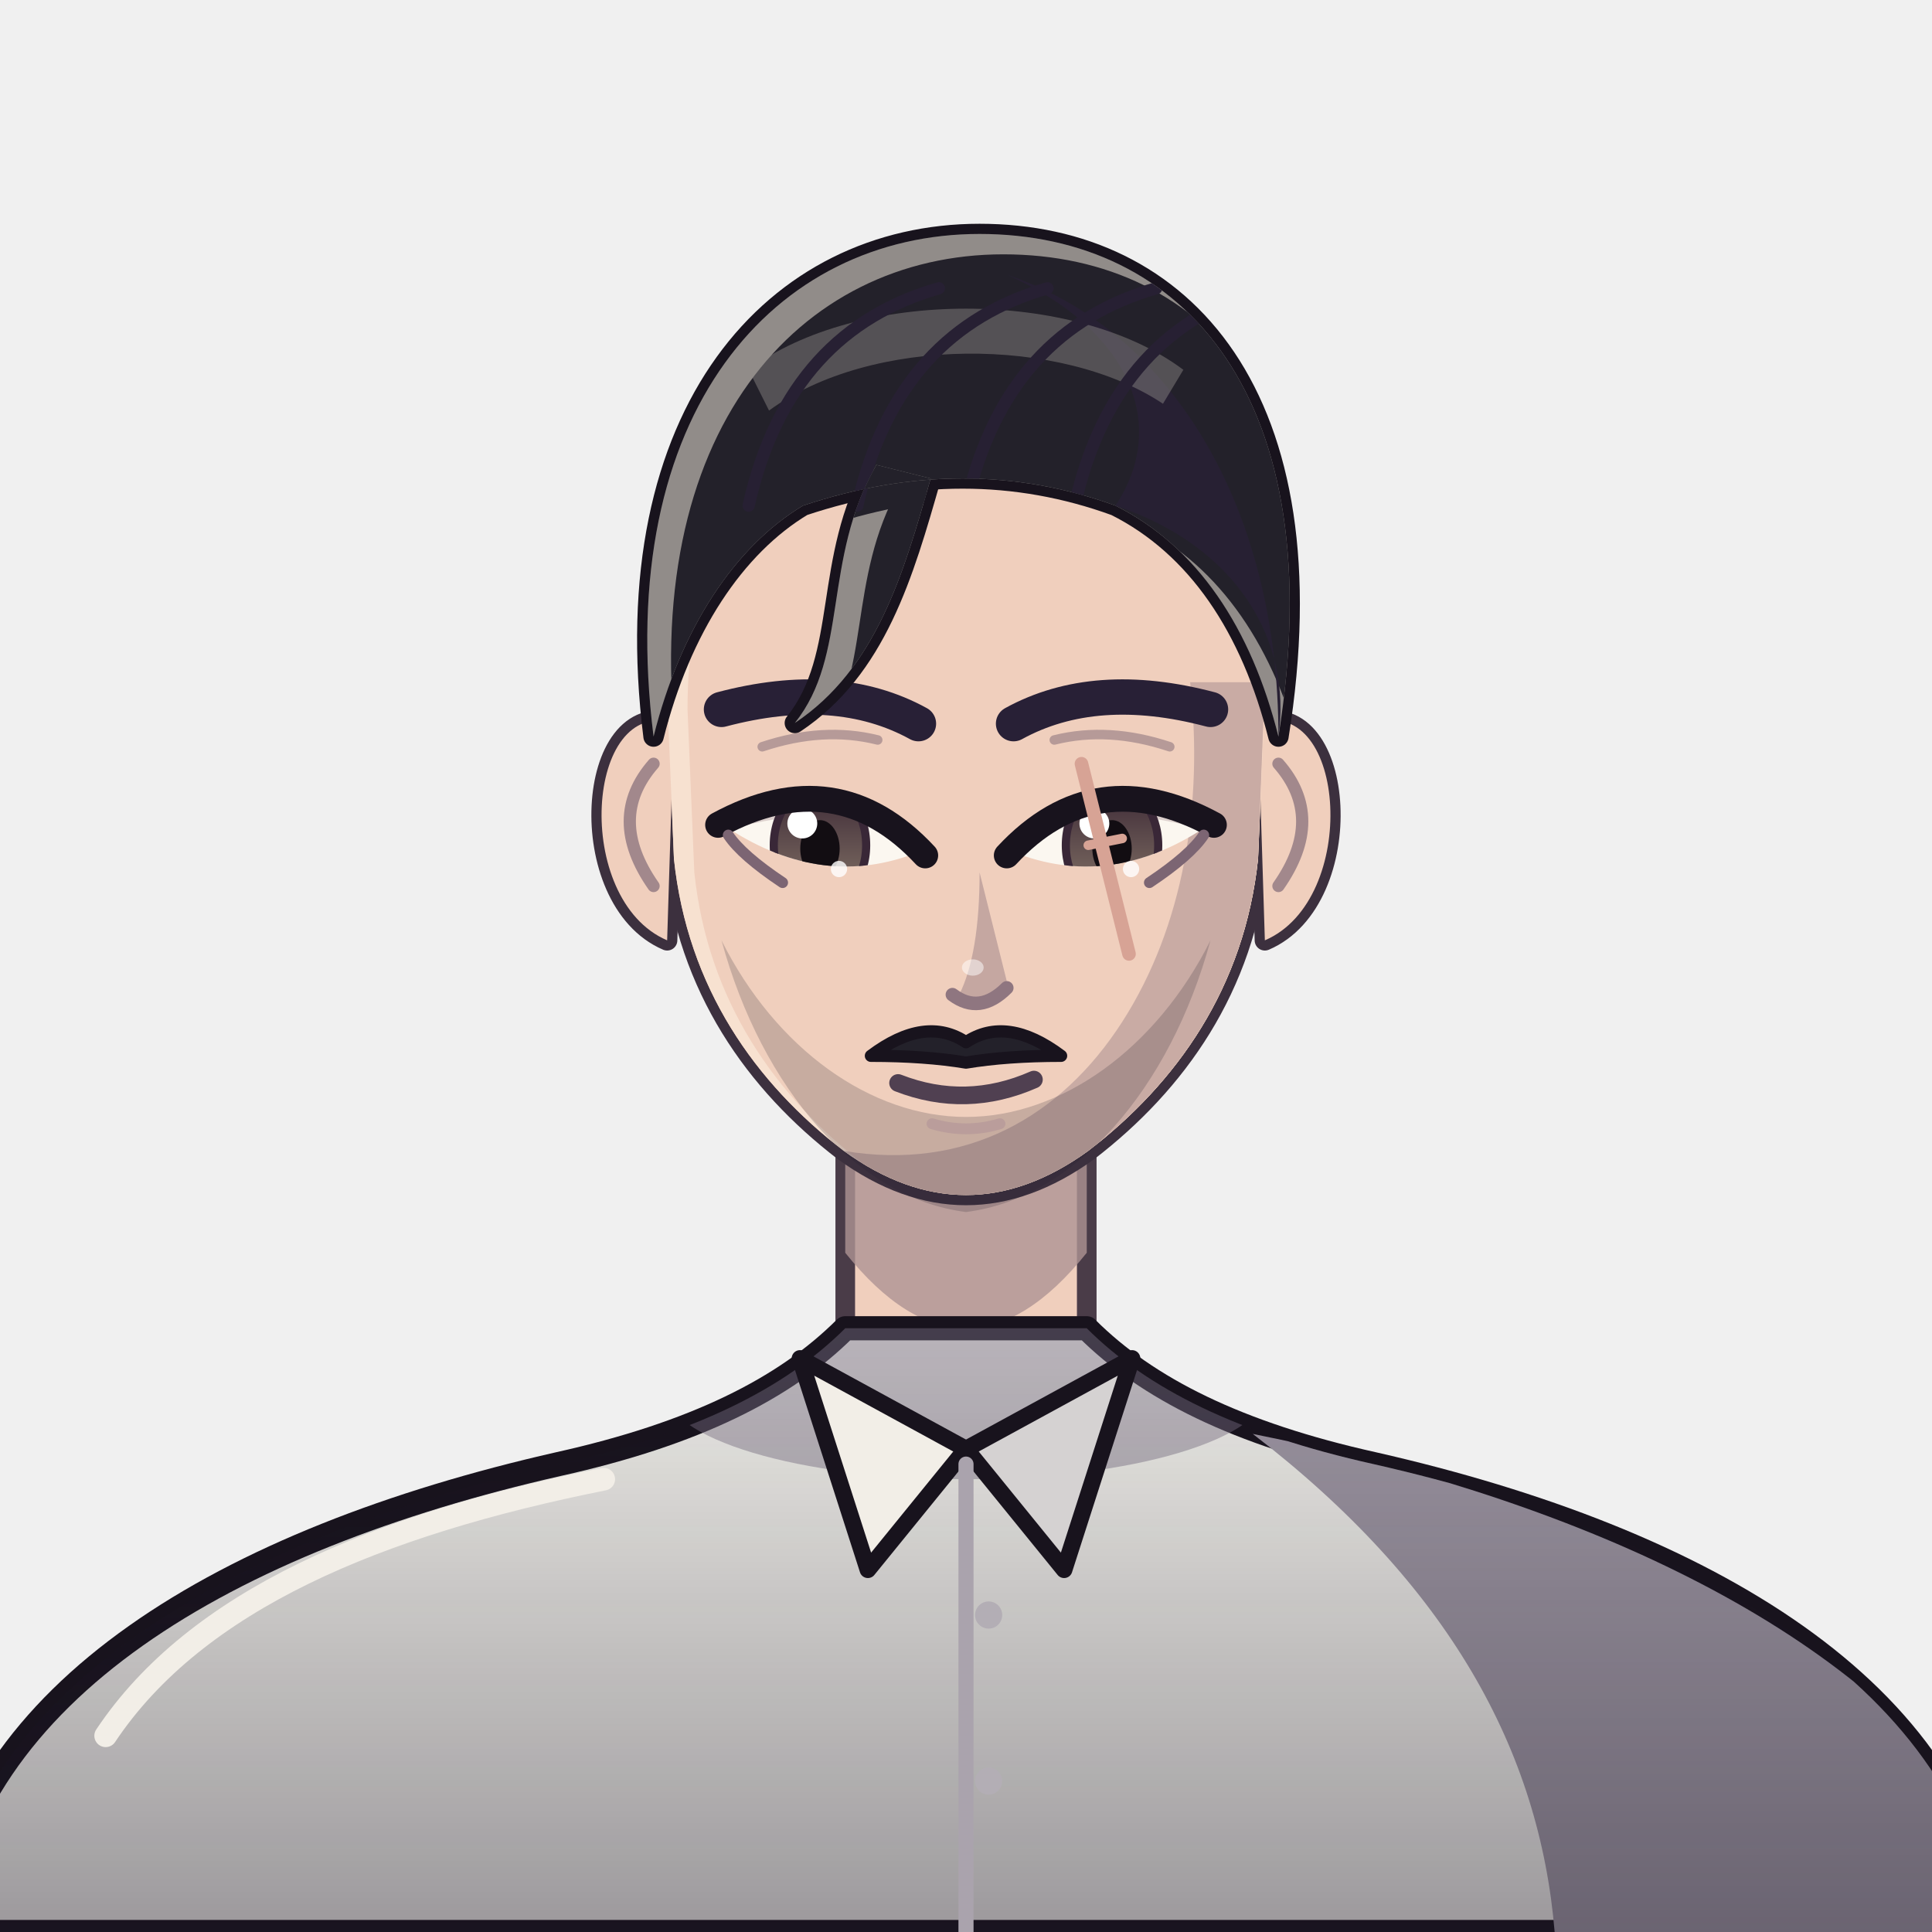
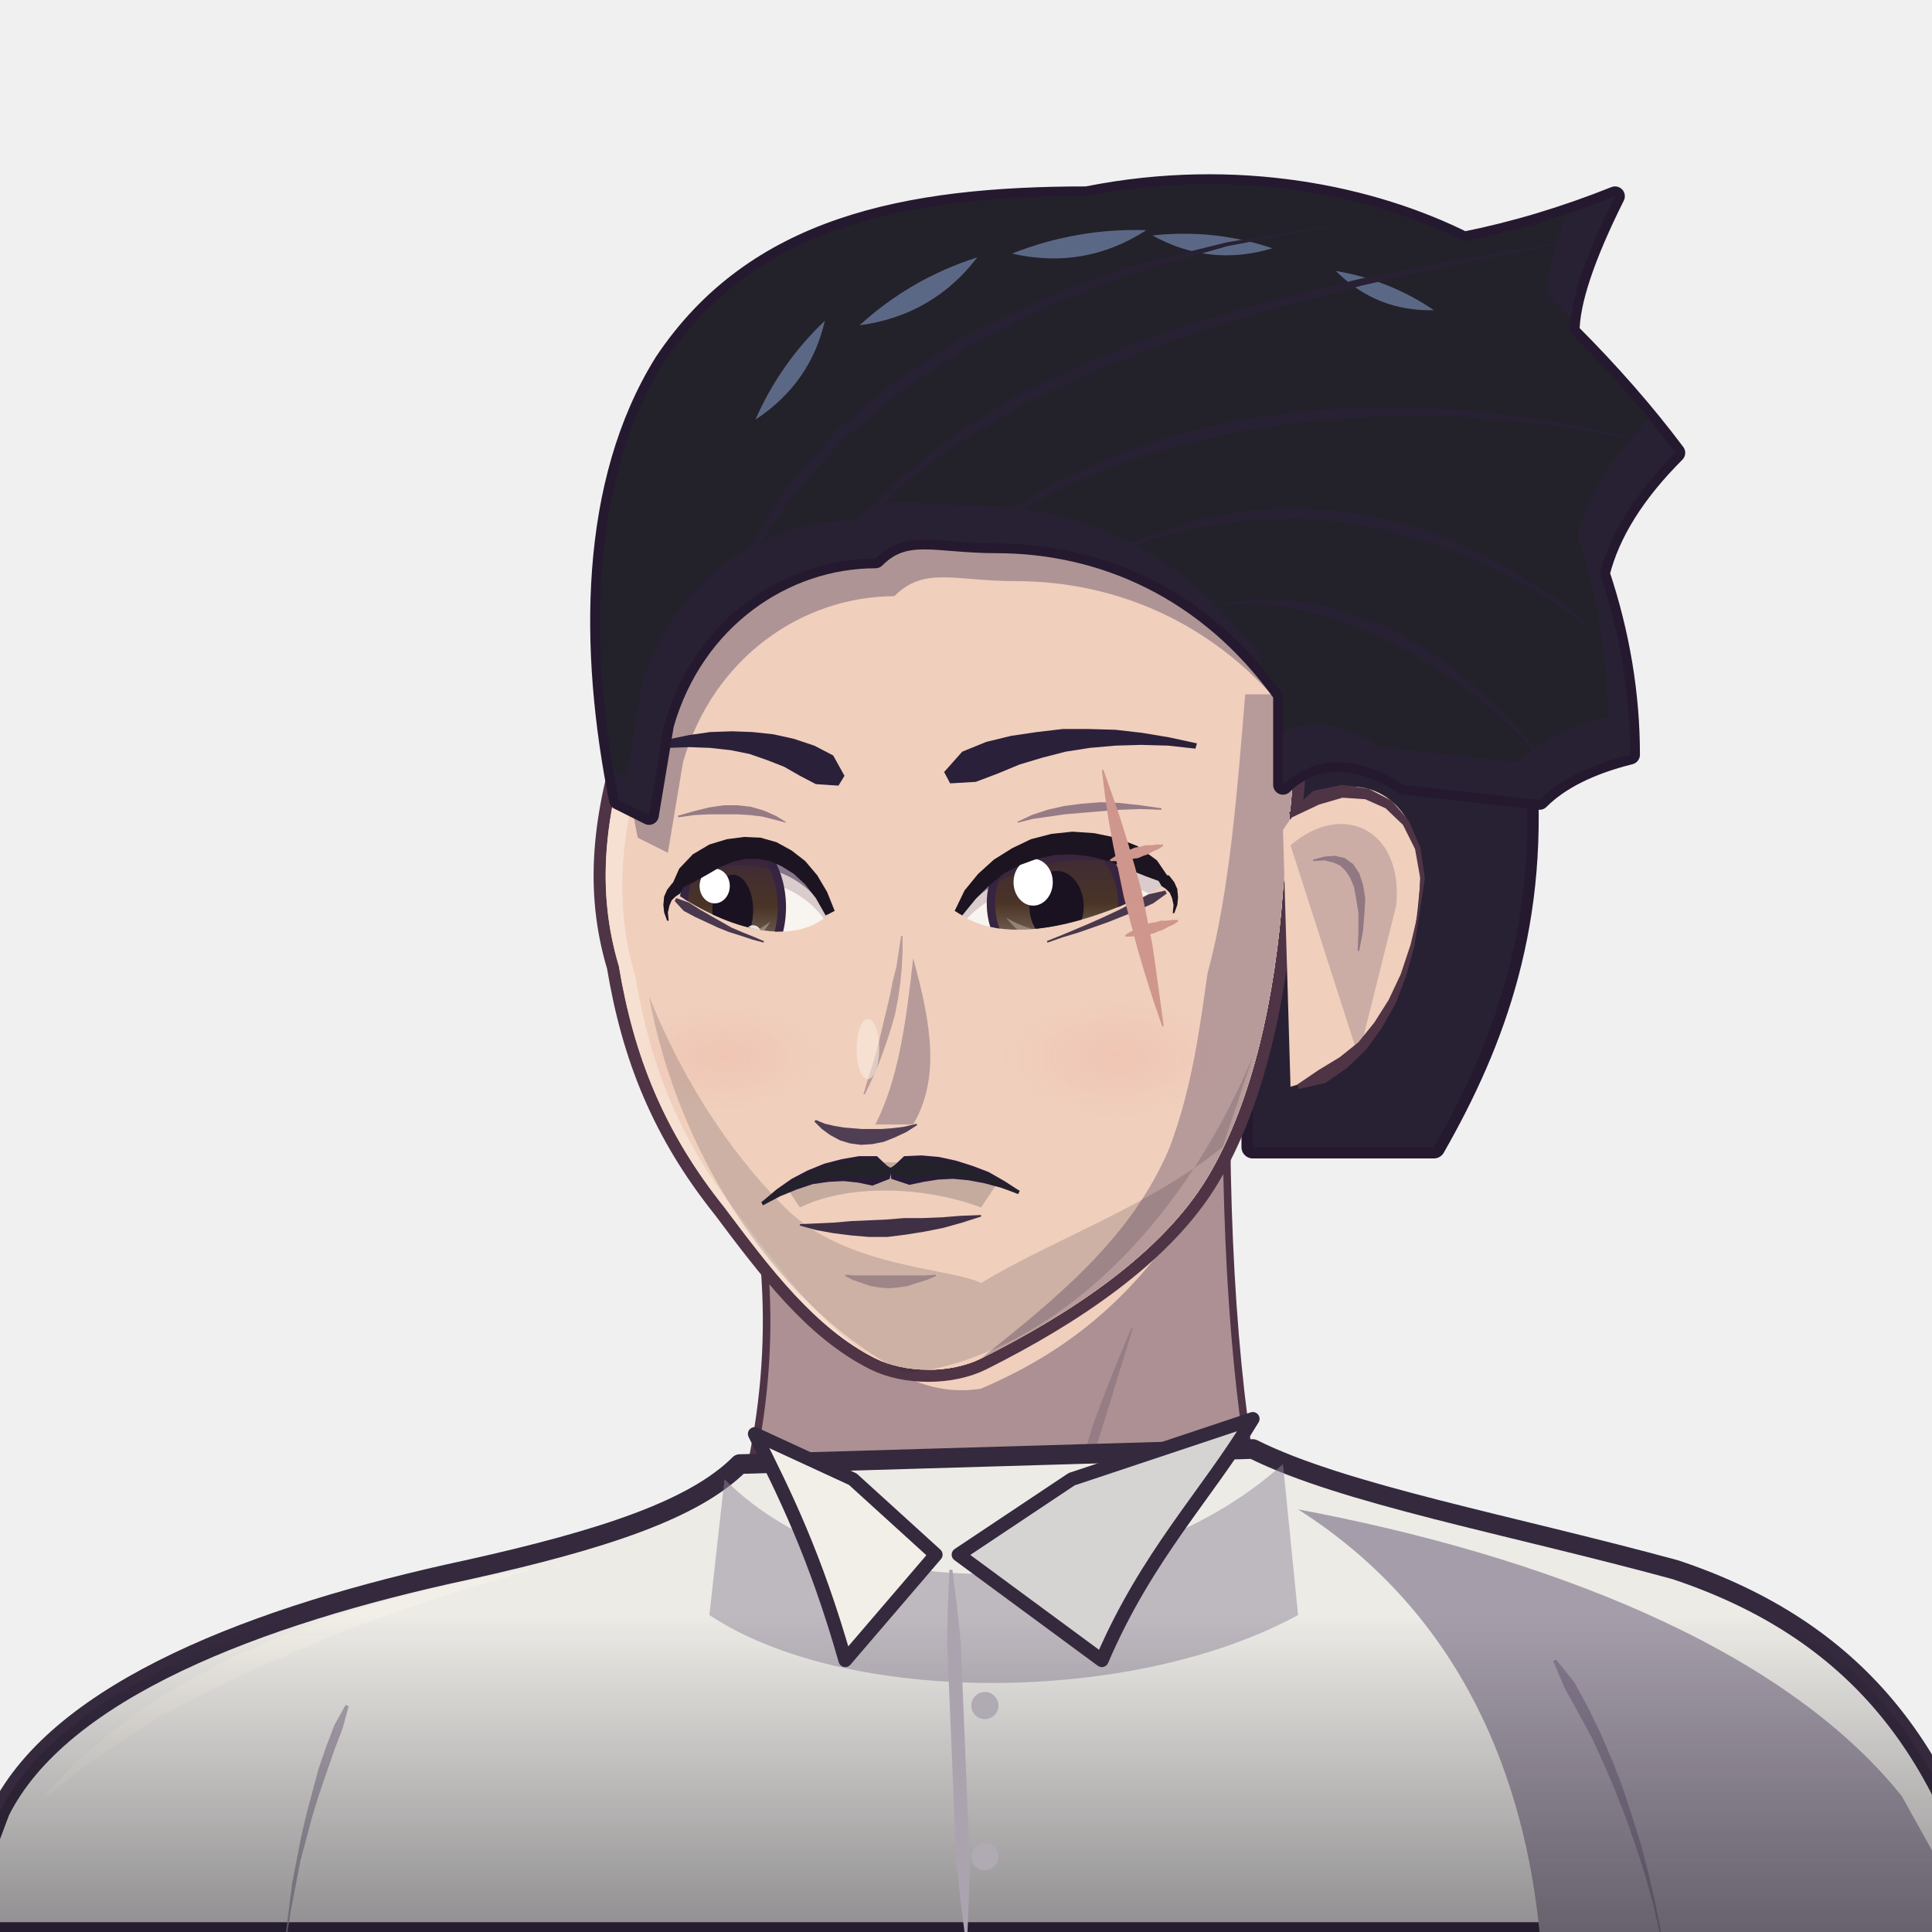
<svg xmlns="http://www.w3.org/2000/svg" width="384" height="384" viewBox="0 0 256 256">
  <defs>
+     <clipPath id="nk_wigilseong">
+       <path d="M 100 156 C 104 174 102 192 96 208 L 168 208 C 164 192 162 172 162 146 Z" />
+     </clipPath>
    <clipPath id="cb">
-       <path d="M -8 256 C -4 224 30 204 74 194 C 92 190 104 184 112 176 L 144 176 C 152 184 164 190 182 194 C 226 204 260 224 264 256 Z" />
+       <path d="M -6 256 L 0 240 C 8 224 34 214 62 208 C 80 204 92 200 98 194 L 166 192 C 178 198 200 202 222 208 C 246 216 258 232 264 256 Z" />
    </clipPath>
-     <linearGradient id="bg_fade" x1="0" y1="0" x2="0" y2="1">
-       <stop offset="0" stop-color="#1a1424" stop-opacity="0" />
-       <stop offset="1" stop-color="#1a1424" stop-opacity="0.38" />
+     <linearGradient id="fade" x1="0" y1="0" x2="0" y2="1">
+       <stop offset="0" stop-color="#120e1a" stop-opacity="0" />
+       <stop offset="1" stop-color="#120e1a" stop-opacity="0.42" />
    </linearGradient>
-     <clipPath id="f_wigilseong">
-       <path d="M 84 98 C 84 64 104 48 128 48 C 152 48 172 64 172 98 L 171 122 C 169 141 159 155 146 165 Q 128 178 110 165 C 97 155 87 141 85 122 Z" />
+     <clipPath id="fc_wigilseong">
+       <path d="M 84 96 C 80 108 79 118 82 128 C 84 140 88 150 96 160 C 102 168 108 176 116 180 C 120 182 126 182 130 180 C 142 174 154 166 160 156 C 166 146 169 132 170 118 L 172 96 C 172 70 150 50 126 50 C 102 50 86 70 84 96 Z" />
    </clipPath>
-     <linearGradient id="ig_wigilseong" x1="0" y1="0" x2="0" y2="1">
-       <stop offset="0" stop-color="#3b2835" />
-       <stop offset="1" stop-color="#89786a" />
+     <radialGradient id="bl_wigilseong">
+       <stop offset="0" stop-color="#ee7d74" stop-opacity="0.12" />
+       <stop offset="1" stop-color="#ee7d74" stop-opacity="0" />
+     </radialGradient>
+     <clipPath id="e0_wigilseong">
+       <path d="M 110 121 C 105.8 110.7 96.1 109.5 89 118 C 95.3 122.5 104.8 126 110 121 Z" />
+     </clipPath>
+     <linearGradient id="ig0_wigilseong" x1="0" y1="0" x2="0" y2="1">
+       <stop offset="0" stop-color="#39263e" />
+       <stop offset="0.5" stop-color="#4a3426" />
+       <stop offset="1" stop-color="#a49689" />
    </linearGradient>
-     <clipPath id="e0_wigilseong">
-       <path d="M 121 121 Q 109 109 93 117.5 Q 107 126.6 121 121 Z" />
+     <clipPath id="e1_wigilseong">
+       <path d="M 127 121 C 132.6 110.7 145.5 108.5 155 117 C 146.6 121.5 134 126 127 121 Z" />
    </clipPath>
-     <clipPath id="e2_wigilseong">
-       <path d="M 135 121 Q 147 109 163 117.5 Q 149 126.6 135 121 Z" />
-     </clipPath>
-     <clipPath id="h_wigilseong">
-       <path d="M 82 104 C 76 56 100 30 130 30 C 160 30 182 54 174 104 C 170 88 162 76 150 70 Q 128 62 104 70 C 94 76 86 88 82 104 Z" />
-       <path d="M 114.8 64 C 106.8 78 110.8 92 102.8 102 C 114.8 94 118.8 80 122.8 66 Z" />
+     <linearGradient id="ig1_wigilseong" x1="0" y1="0" x2="0" y2="1">
+       <stop offset="0" stop-color="#39263e" />
+       <stop offset="0.5" stop-color="#4a3426" />
+       <stop offset="1" stop-color="#a49689" />
+     </linearGradient>
+     <clipPath id="h0_wigilseong">
+       <path d="M 82 106 C 78 86 78 64 88 48 C 100 30 120 26 144 26 C 164 22 182 26 194 32 Q 204 30 214 26 Q 208 38 208 44 Q 216 52 222 60 Q 214 68 212 76 Q 216 88 216 100 Q 208 102 204 106 L 186 104 C 180 100 174 100 170 104 L 170 92 C 160 78 146 72 132 72 C 124 72 120 70 116 74 C 104 74 92 82 88 96 L 86 108 Z" />
    </clipPath>
  </defs>
-   <path d="M 112 130 L 112 184 Q 128 196 144 184 L 144 130 Z" fill="#f0cfbd" stroke="#4a3c48" stroke-width="2.6" stroke-linejoin="round" stroke-linecap="round" />
-   <path d="M 112 140 Q 128 172 144 140 L 144 166 Q 128 186 112 166 Z" fill="#ae9393" opacity="0.8" />
-   <path d="M -8 256 C -4 224 30 204 74 194 C 92 190 104 184 112 176 L 144 176 C 152 184 164 190 182 194 C 226 204 260 224 264 256 Z" fill="#ecebe6" stroke="#18131d" stroke-width="3.2" stroke-linejoin="round" stroke-linecap="round" />
+   <g fill="#25192f" stroke="#25192f" stroke-width="3" stroke-linejoin="round">
+     <path d="M 166 98 L 202 100 C 204 122 198 138 190 152 L 166 152 Z" />
+   </g>
+   <path d="M 166 98 L 202 100 C 204 122 198 138 190 152 L 166 152 Z" fill="#282133" />
+   <path d="M 100 156 C 104 174 102 192 96 208 L 168 208 C 164 192 162 172 162 146 Z" fill="#f0cfbd" stroke="#4f3446" stroke-width="2" stroke-linejoin="round" stroke-linecap="round" />
+   <g clip-path="url(#nk_wigilseong)">
+     <path d="M 94 150 C 106 174 118 186 130 184 C 144 178 156 168 166 144 L 170 190 C 150 198 118 200 94 194 Z" fill="#ac9093" />
+   </g>
+   <path d="M 149.9 176 L 148.6 179.1 147.3 182.3 146.1 185.4 144.9 188.6 143.9 191.8 142.9 195 142.1 198.3 141.3 201.5 140.6 204.7 139.9 208 140.1 208 141.1 204.9 142.1 201.7 143.1 198.5 144.1 195.4 145.1 192.2 146.1 189 147.1 185.8 148.1 182.5 149.1 179.3 150.1 176 Z" fill="#917882" opacity="0.8" />
+   <path d="M -6 256 L 0 240 C 8 224 34 214 62 208 C 80 204 92 200 98 194 L 166 192 C 178 198 200 202 222 208 C 246 216 258 232 264 256 Z" fill="#ecebe6" stroke="#34293d" stroke-width="2.6" stroke-linejoin="round" stroke-linecap="round" />
  <g clip-path="url(#cb)">
-     <path d="M 166 190 C 206 198 244 214 262 240 L 266 256 L 206 256 C 204 232 192 210 166 190 Z" fill="#9c95a1" />
-     <ellipse cx="128" cy="184" rx="40" ry="12" fill="#7a7084" opacity="0.45" />
-     <rect x="0" y="176" width="256" height="80" fill="url(#bg_fade)" />
+     <path d="M 172 200 C 204 206 236 218 252 238 L 262 256 L 204 256 C 202 236 194 214 172 200 Z" fill="#a59eaa" />
+     <path d="M 96 196 C 114 214 150 212 170 194 L 172 214 C 150 226 112 226 94 214 Z" fill="#8f8697" opacity="0.5" />
  </g>
-   <path d="M 14 230 C 26 212 50 202 80 196" fill="none" stroke="#f2eee7" stroke-width="3" stroke-linejoin="round" stroke-linecap="round" />
-   <path d="M 106 180 L 115 208 L 128 192 Z" fill="#f2eee7" stroke="#18131d" stroke-width="2.2" stroke-linejoin="round" stroke-linecap="round" />
-   <path d="M 150 180 L 141 208 L 128 192 Z" fill="#d5d2d2" stroke="#18131d" stroke-width="2.2" stroke-linejoin="round" stroke-linecap="round" />
-   <path d="M 128 194 L 128 256" fill="none" stroke="#aaa3ad" stroke-width="2" stroke-linejoin="round" stroke-linecap="round" />
-   <circle cx="131" cy="214" r="1.8" fill="#b3aeb5" />
-   <circle cx="131" cy="236" r="1.8" fill="#b3aeb5" />
-   <g transform="matrix(0.9 0 0 0.9 12.8 4)">
-     <g fill="#3c303e" stroke="#3c303e" stroke-width="3" stroke-linejoin="round">
-       <path d="M 85 102 C 72 98 70 128 84 134 Z" />
-       <path d="M 171 102 C 184 98 186 128 172 134 Z" />
-       <path d="M 84 98 C 84 64 104 48 128 48 C 152 48 172 64 172 98 L 171 122 C 169 141 159 155 146 165 Q 128 178 110 165 C 97 155 87 141 85 122 Z" />
+   <path d="M 6.1 238.1 L 10.6 234.5 15.4 231.1 20.7 227.8 26.4 224.7 32.6 221.7 39.1 218.8 46.1 215.9 53.6 213.2 61.6 210.6 70 208.1 70 207.9 61.3 209.6 53.1 211.6 45.4 213.9 38.2 216.4 31.4 219.3 25.2 222.5 19.6 226 14.5 229.7 9.9 233.7 5.9 237.9 Z" fill="#f2efe8" />
+   <path d="M 205.8 220.1 L 207.3 223.6 209.1 226.9 210.9 230.2 212.5 233.7 214 237.2 215.4 240.8 216.7 244.5 217.9 248.2 219 252.1 219.9 256 220.1 256 219.3 252 218.4 248.1 217.4 244.3 216.2 240.5 215 236.8 213.6 233.2 212.1 229.7 210.4 226.2 208.6 222.9 206.2 219.9 Z" fill="#867b8f" />
+   <path d="M 45.8 225.9 L 44.3 228.6 43.2 231.5 42.2 234.4 41.4 237.4 40.6 240.4 39.9 243.4 39.3 246.5 38.7 249.6 38.3 252.8 37.9 256 38.1 256 38.6 252.8 39.2 249.7 39.8 246.6 40.6 243.6 41.4 240.6 42.3 237.7 43.3 234.8 44.3 231.9 45.4 229 46.2 226.1 Z" fill="#a29aa7" opacity="0.8" />
+   <g clip-path="url(#cb)">
+     <rect x="0" y="214" width="256" height="42" fill="url(#fade)" />
+   </g>
+   <path d="M 100 190 C 104 198 108 206 112 220 L 124 206 L 113 196 Z" fill="#f2efe8" stroke="#34293d" stroke-width="1.8" stroke-linejoin="round" stroke-linecap="round" />
+   <path d="M 166 188 C 160 198 152 206 146 220 L 127 206 L 142 196 Z" fill="#d6d3d3" stroke="#34293d" stroke-width="1.8" stroke-linejoin="round" stroke-linecap="round" />
+   <path d="M 125.8 208 L 125.6 212.8 125.5 217.6 125.7 222.4 125.9 227.2 126.1 232 126.3 236.8 126.5 241.6 126.7 246.4 127.2 251.2 127.8 256 128.2 256 128.4 251.2 128.5 246.4 128.3 241.6 128.1 236.8 127.9 232 127.7 227.2 127.5 222.4 127.3 217.6 126.8 212.8 126.2 208 Z" fill="#aba4af" />
+   <circle cx="130.5" cy="226" r="1.8" fill="#b0aab3" />
+   <circle cx="130.5" cy="246" r="1.8" fill="#b0aab3" />
+   <g fill="#4f3446" stroke="#4f3446" stroke-width="3.2" stroke-linejoin="round">
+     <path d="M 84 96 C 80 108 79 118 82 128 C 84 140 88 150 96 160 C 102 168 108 176 116 180 C 120 182 126 182 130 180 C 142 174 154 166 160 156 C 166 146 169 132 170 118 L 172 96 C 172 70 150 50 126 50 C 102 50 86 70 84 96 Z" />
+   </g>
+   <path d="M 84 96 C 80 108 79 118 82 128 C 84 140 88 150 96 160 C 102 168 108 176 116 180 C 120 182 126 182 130 180 C 142 174 154 166 160 156 C 166 146 169 132 170 118 L 172 96 C 172 70 150 50 126 50 C 102 50 86 70 84 96 Z" fill="#f0cfbd" />
+   <g clip-path="url(#fc_wigilseong)">
+     <path d="M 84 96 C 80 108 79 118 82 128 C 84 140 88 150 96 160 C 102 168 108 176 116 180 C 120 182 126 182 130 180 C 142 174 154 166 160 156 C 166 146 169 132 170 118 L 172 96 C 172 70 150 50 126 50 C 102 50 86 70 84 96 Z" fill="#f6e0d1" />
+     <g transform="translate(2.2 1.4)">
+       <path d="M 84 96 C 80 108 79 118 82 128 C 84 140 88 150 96 160 C 102 168 108 176 116 180 C 120 182 126 182 130 180 C 142 174 154 166 160 156 C 166 146 169 132 170 118 L 172 96 C 172 70 150 50 126 50 C 102 50 86 70 84 96 Z" fill="#f0cfbd" />
    </g>
-     <g>
-       <path d="M 85 102 C 72 98 70 128 84 134 Z" fill="#f0cfbd" />
-       <path d="M 171 102 C 184 98 186 128 172 134 Z" fill="#f0cfbd" />
-       <path d="M 84 98 C 84 64 104 48 128 48 C 152 48 172 64 172 98 L 171 122 C 169 141 159 155 146 165 Q 128 178 110 165 C 97 155 87 141 85 122 Z" fill="#f0cfbd" />
-     </g>
-     <g clip-path="url(#f_wigilseong)">
-       <path d="M 84 98 C 84 64 104 48 128 48 C 152 48 172 64 172 98 L 171 122 C 169 141 159 155 146 165 Q 128 178 110 165 C 97 155 87 141 85 122 Z" fill="#f7e1d0" />
-       <g transform="translate(3 2)">
-         <path d="M 84 98 C 84 64 104 48 128 48 C 152 48 172 64 172 98 L 171 122 C 169 141 159 155 146 165 Q 128 178 110 165 C 97 155 87 141 85 122 Z" fill="#f0cfbd" />
-       </g>
-       <path d="M 172 96 L 171 122 C 169 141 159 155 146 165 Q 128 178 110 165 C 128 168 142 160 151 146 C 160 132 163 114 161 96 Z" fill="#a2888c" opacity="0.5" />
-     </g>
-     <path d="M 82 108 Q 75 116 82 126" fill="none" stroke="#a2888c" stroke-width="1.8" stroke-linejoin="round" stroke-linecap="round" />
-     <path d="M 174 108 Q 181 116 174 126" fill="none" stroke="#a2888c" stroke-width="1.8" stroke-linejoin="round" stroke-linecap="round" />
-     <path d="M 92 134 C 98 156 112 172 128 174 C 144 172 158 156 164 134 C 156 150 142 160 128 160 C 114 160 100 150 92 134 Z" fill="#25202f" opacity="0.2" />
-     <path d="M 114 151 Q 122 145 128 149 Q 134 145 142 151 Q 134 151 128 152 Q 122 151 114 151 Z" fill="#23212a" stroke="#18131d" stroke-width="1.8" stroke-linejoin="round" stroke-linecap="round" />
-     <path d="M 121 121 Q 109 109 93 117.5 Q 107 126.6 121 121 Z" fill="#fbf7f0" />
-     <g clip-path="url(#e0_wigilseong)">
-       <path d="M 121 109 L 93 109 L 93 117.8 Q 107 113.4 121 117.8 Z" fill="#a2888c" opacity="0.35" />
-       <ellipse cx="106.5" cy="120" rx="6.8" ry="8.8" fill="url(#ig_wigilseong)" stroke="#392737" stroke-width="1.2" />
-       <ellipse cx="106.5" cy="120.5" rx="2.9" ry="4.2" fill="#120d12" />
-     </g>
-     <circle cx="103.9" cy="116.8" r="2.2" fill="#ffffff" />
-     <circle cx="109.3" cy="123.5" r="1.2" fill="#ffffff" opacity="0.8" />
-     <path d="M 122 121.5 Q 109 107.5 91.5 117" fill="none" stroke="#18131d" stroke-width="3.8" stroke-linejoin="round" stroke-linecap="round" />
-     <path d="M 101 125.5 Q 95 121.5 93 118.5" fill="none" stroke="#7c6573" stroke-width="1.6" stroke-linejoin="round" stroke-linecap="round" />
-     <path d="M 115 104.5 Q 107 102.5 98 105.5" fill="none" stroke="#b69a98" stroke-width="1.4" stroke-linejoin="round" stroke-linecap="round" />
-     <path d="M 121 102.1 Q 109 95.5 92 100" fill="none" stroke="#282036" stroke-width="5.2" stroke-linejoin="round" stroke-linecap="round" />
-     <path d="M 135 121 Q 147 109 163 117.5 Q 149 126.6 135 121 Z" fill="#fbf7f0" />
-     <g clip-path="url(#e2_wigilseong)">
-       <path d="M 135 109 L 163 109 L 163 117.8 Q 149 113.4 135 117.8 Z" fill="#a2888c" opacity="0.35" />
-       <ellipse cx="149.5" cy="120" rx="6.8" ry="8.8" fill="url(#ig_wigilseong)" stroke="#392737" stroke-width="1.2" />
-       <ellipse cx="149.5" cy="120.5" rx="2.9" ry="4.2" fill="#120d12" />
-     </g>
-     <circle cx="146.9" cy="116.8" r="2.2" fill="#ffffff" />
-     <circle cx="152.3" cy="123.5" r="1.2" fill="#ffffff" opacity="0.8" />
-     <path d="M 134 121.5 Q 147 107.5 164.5 117" fill="none" stroke="#18131d" stroke-width="3.8" stroke-linejoin="round" stroke-linecap="round" />
-     <path d="M 155 125.5 Q 161 121.5 163 118.5" fill="none" stroke="#7c6573" stroke-width="1.6" stroke-linejoin="round" stroke-linecap="round" />
-     <path d="M 141 104.5 Q 149 102.5 158 105.5" fill="none" stroke="#b69a98" stroke-width="1.4" stroke-linejoin="round" stroke-linecap="round" />
-     <path d="M 135 102.1 Q 147 95.5 164 100" fill="none" stroke="#282036" stroke-width="5.2" stroke-linejoin="round" stroke-linecap="round" />
-     <path d="M 130 124 L 134 140 Q 131 144 127 142 Q 130 136 130 124 Z" fill="#997f86" opacity="0.5" />
-     <path d="M 126 142 Q 130 145 134 141" fill="none" stroke="#8f7680" stroke-width="2" stroke-linejoin="round" stroke-linecap="round" />
-     <ellipse cx="129" cy="138" rx="1.6" ry="1.2" fill="#ffffff" opacity="0.5" />
-     <path d="M 118 155 Q 128 158.9 138 154.5" fill="none" stroke="#504051" stroke-width="2.6" stroke-linejoin="round" stroke-linecap="round" />
-     <path d="M 123 161 Q 128 162.5 133 161" fill="none" stroke="#ba9d9b" stroke-width="1.6" stroke-linejoin="round" stroke-linecap="round" />
-     <path d="M 145 108 L 152 136" fill="none" stroke="#d7a395" stroke-width="2" stroke-linejoin="round" stroke-linecap="round" />
-     <path d="M 146 120 L 151 119" fill="none" stroke="#d7a395" stroke-width="1.4" stroke-linejoin="round" stroke-linecap="round" />
-     <g fill="#18131d" stroke="#18131d" stroke-width="3" stroke-linejoin="round">
-       <path d="M 82 104 C 76 56 100 30 130 30 C 160 30 182 54 174 104 C 170 88 162 76 150 70 Q 128 62 104 70 C 94 76 86 88 82 104 Z" />
-       <path d="M 114.8 64 C 106.8 78 110.8 92 102.8 102 C 114.8 94 118.8 80 122.8 66 Z" />
-     </g>
-     <g>
-       <path d="M 82 104 C 76 56 100 30 130 30 C 160 30 182 54 174 104 C 170 88 162 76 150 70 Q 128 62 104 70 C 94 76 86 88 82 104 Z" fill="#23212a" />
-       <path d="M 114.8 64 C 106.8 78 110.8 92 102.8 102 C 114.8 94 118.8 80 122.8 66 Z" fill="#23212a" />
-     </g>
-     <g clip-path="url(#h_wigilseong)">
-       <path d="M 82 104 C 76 56 100 30 130 30 C 160 30 182 54 174 104 C 170 88 162 76 150 70 Q 128 62 104 70 C 94 76 86 88 82 104 Z" fill="#918c89" />
-       <path d="M 114.8 64 C 106.8 78 110.8 92 102.8 102 C 114.8 94 118.8 80 122.8 66 Z" fill="#918c89" />
-       <g transform="translate(3.5 3)">
-         <path d="M 82 104 C 76 56 100 30 130 30 C 160 30 182 54 174 104 C 170 88 162 76 150 70 Q 128 62 104 70 C 94 76 86 88 82 104 Z" fill="#23212a" />
-         <path d="M 114.8 64 C 106.8 78 110.8 92 102.8 102 C 114.8 94 118.8 80 122.8 66 Z" fill="#23212a" />
-       </g>
-       <path d="M 150 70 C 168 76 176 90 174 104 C 174 70 158 44 134 36 C 152 44 158 58 150 70 Z" fill="#272033" />
-       <path d="M 96 50 C 112 38 144 38 160 50 L 157 55 C 142 45 114 45 99 56 Z" fill="#918c89" opacity="0.45" />
-       <path d="M 96 70 C 100 52 110 42 124 38" fill="none" stroke="#272033" stroke-width="1.8" stroke-linejoin="round" stroke-linecap="round" />
-       <path d="M 112 70 C 116 52 126 42 140 38" fill="none" stroke="#272033" stroke-width="1.8" stroke-linejoin="round" stroke-linecap="round" />
-       <path d="M 128 70 C 132 52 142 42 156 38" fill="none" stroke="#272033" stroke-width="1.8" stroke-linejoin="round" stroke-linecap="round" />
-       <path d="M 144 70 C 148 52 158 42 172 38" fill="none" stroke="#272033" stroke-width="1.8" stroke-linejoin="round" stroke-linecap="round" />
+     <path d="M 173 92 L 170 118 C 169 132 166 146 160 156 C 154 166 142 174 130 180 C 140 172 150 164 155 152 C 158 144 159 136 160 129 C 163 118 164 104 165 92 Z" fill="#b79a9a" />
+     <g transform="translate(2.5 5)">
+       <path d="M 82 106 C 78 86 78 64 88 48 C 100 30 120 26 144 26 C 164 22 182 26 194 32 Q 204 30 214 26 Q 208 38 208 44 Q 216 52 222 60 Q 214 68 212 76 Q 216 88 216 100 Q 208 102 204 106 L 186 104 C 180 100 174 100 170 104 L 170 92 C 160 78 146 72 132 72 C 124 72 120 70 116 74 C 104 74 92 82 88 96 L 86 108 Z" fill="#af9495" />
    </g>
  </g>
+   <ellipse cx="96" cy="140" rx="13" ry="7" fill="url(#bl_wigilseong)" />
+   <ellipse cx="148" cy="140" rx="15" ry="8" fill="url(#bl_wigilseong)" />
+   <path d="M 110 121 C 105.8 110.7 96.1 109.5 89 118 C 95.3 122.5 104.8 126 110 121 Z" fill="#f8f4ef" />
+   <g clip-path="url(#e0_wigilseong)">
+     <path d="M 110 120 C 105.8 110.7 96.1 109.5 89 117 L 89 121 C 96.1 114.5 105.8 115.7 110 123 Z" fill="#c1a9b1" opacity="0.55" />
+     <ellipse cx="97.1" cy="120.2" rx="6.5" ry="9.4" fill="url(#ig0_wigilseong)" stroke="#372441" stroke-width="1.1" />
+     <path d="M 92 122.1 Q 97.1 130.1 102.1 122.1 Q 97.1 126 92 122.1 Z" fill="#baada1" opacity="0.55" />
+     <ellipse cx="97.1" cy="120.6" rx="2.7" ry="4.7" fill="#1a1221" />
+     <path d="M 110 112 L 89 109 L 89 117.5 C 96.1 112.7 105.8 113.9 110 121.5 Z" fill="#342245" opacity="0.5" />
+     <ellipse cx="94.7" cy="117.4" rx="2" ry="2.3" fill="#ffffff" />
+     <circle cx="99.8" cy="123.6" r="1" fill="#ffffff" opacity="0.85" />
+   </g>
+   <path d="M 110.6 120.7 L 109.6 118.2 108.3 116 106.7 114.1 104.9 112.7 102.9 111.6 100.8 111 98.6 110.9 96.3 111.2 94 111.9 91.8 113.2 90 115.1 88.8 117.8 89.2 118.2 91.7 117 93.7 115.9 95.4 114.9 97.1 114.2 98.8 113.8 100.4 113.8 102 114.1 103.6 114.8 105.2 115.8 106.7 117.2 108.1 119 109.4 121.3 Z" fill="#1c1420" />
+   <path d="M 90.4 116.9 L 89.1 117 88.4 117.9 88 118.8 87.9 119.9 88 120.9 88.4 122 88.6 122 88.5 120.9 88.7 120 89 119.3 89.5 118.8 90.1 118.4 90.6 117.5 Z" fill="#1c1420" />
+   <path d="M 89.4 119.4 L 90.6 120.7 92.1 121.5 93.6 122.2 95.1 122.9 96.6 123.5 98.2 124 99.7 124.5 101.2 124.9 101.2 124.7 99.8 124.1 98.3 123.5 96.9 122.9 95.5 122.1 94.1 121.3 92.7 120.5 91.3 119.6 89.6 119 Z" fill="#4a384d" />
+   <path d="M 104.1 108.9 L 102.8 108.1 101.2 107.4 99.5 106.9 97.7 106.7 95.9 106.7 93.9 107 91.9 107.5 89.8 108.1 89.9 108.3 92 108 94 107.9 95.9 107.9 97.7 107.9 99.4 108 101 108.2 102.6 108.6 104.1 109 Z" fill="#957b85" />
+   <path d="M 127 121 C 132.6 110.7 145.5 108.5 155 117 C 146.6 121.5 134 126 127 121 Z" fill="#f8f4ef" />
+   <g clip-path="url(#e1_wigilseong)">
+     <path d="M 127 120 C 132.6 110.7 145.5 108.5 155 116 L 155 120 C 145.5 113.5 132.6 115.7 127 123 Z" fill="#c1a9b1" opacity="0.55" />
+     <ellipse cx="140" cy="119.7" rx="8.7" ry="9.4" fill="url(#ig1_wigilseong)" stroke="#372441" stroke-width="1.1" />
+     <path d="M 133.3 121.6 Q 140 129.6 146.8 121.6 Q 140 125.5 133.3 121.6 Z" fill="#baada1" opacity="0.55" />
+     <ellipse cx="140" cy="120.1" rx="3.6" ry="4.7" fill="#1a1221" />
+     <path d="M 127 112 L 155 108 L 155 116.5 C 145.5 111.7 132.6 113.9 127 121.5 Z" fill="#342245" opacity="0.5" />
+     <ellipse cx="136.9" cy="116.9" rx="2.6" ry="3.1" fill="#ffffff" />
+     <circle cx="143.7" cy="123.1" r="1.2" fill="#ffffff" opacity="0.85" />
+   </g>
+   <path d="M 127.5 121.3 L 129.3 119.1 131.1 117.3 133.1 115.7 135.2 114.6 137.4 113.8 139.7 113.3 142.1 113.2 144.5 113.5 146.9 114.1 149.3 115.1 151.8 116.1 154.8 117.2 155.2 116.8 153.3 114 150.7 112.1 147.9 111 145 110.4 142.1 110.2 139.3 110.5 136.6 111.2 134.1 112.4 131.7 113.9 129.6 115.8 127.8 118 126.5 120.7 Z" fill="#1c1420" />
+   <path d="M 153.4 116.5 L 153.9 117.4 154.5 117.8 155 118.3 155.3 119 155.5 119.9 155.4 121 155.6 121 156 119.9 156.1 118.9 156 117.8 155.6 116.9 154.9 116 153.6 115.9 Z" fill="#1c1420" />
+   <path d="M 154.4 118 L 152.2 118.5 150.3 119.5 148.4 120.5 146.5 121.4 144.5 122.3 142.6 123.1 140.7 123.9 138.7 124.7 138.8 124.9 140.8 124.2 142.8 123.6 144.8 122.9 146.8 122.2 148.8 121.4 150.8 120.6 152.8 119.7 154.6 118.4 Z" fill="#4a384d" />
+   <path d="M 134.9 109 L 136.9 108.5 139 108.2 141.1 107.9 143.4 107.7 145.8 107.5 148.4 107.3 151.1 107.2 153.9 107.3 153.9 107.1 151.1 106.7 148.4 106.4 145.8 106.3 143.3 106.5 141 106.8 138.8 107.3 136.7 108 134.8 108.9 Z" fill="#957b85" />
+   <path d="M 121 127 C 123.5 136 124.5 143 121 149 L 116 149 C 119 143 120 136 121 127 Z" fill="#b79a9a" />
+   <path d="M 119.4 124 L 119.1 126 118.8 128 118.3 130 117.9 132 117.4 134.1 116.9 136.2 116.4 138.3 115.8 140.5 115.1 142.7 114.4 145 114.6 145 115.6 142.9 116.5 140.8 117.3 138.6 118 136.5 118.6 134.4 119 132.3 119.3 130.2 119.5 128.1 119.6 126 119.6 124 Z" fill="#a0868c" opacity="0.7" />
+   <path d="M 107.9 148.6 L 108.9 149.6 110 150.4 111.3 151.1 112.6 151.5 114.1 151.7 115.6 151.6 117.1 151.3 118.6 150.7 120.1 150 121.5 149.1 121.5 148.9 119.8 149.3 118.2 149.5 116.8 149.6 115.4 149.6 114.2 149.6 113 149.5 111.8 149.4 110.6 149.2 109.3 148.9 108.1 148.4 Z" fill="#503f53" />
+   <ellipse cx="115" cy="139" rx="1.5" ry="4" fill="#faebde" opacity="0.6" />
+   <path d="M 106 162.4 L 108.2 163 110.4 163.4 112.8 163.7 115.1 163.9 117.6 163.9 120 163.6 122.5 163.2 125 162.7 127.5 162 130 161.2 130 161 127.3 161.1 124.8 161.3 122.3 161.4 119.8 161.4 117.4 161.6 115.1 161.7 112.8 161.8 110.5 162 108.3 162.1 106 162.2 Z" fill="#403046" />
+   <path d="M 112 169.1 L 113 169.6 114.2 170 115.3 170.4 116.5 170.6 117.7 170.7 119 170.6 120.3 170.4 121.5 170 122.8 169.6 124 169.1 124 168.9 122.6 169 121.4 169 120.1 169 118.9 169 117.8 169 116.6 169 115.5 169 114.3 169 113.2 169 112 168.9 Z" fill="#b79a9a" />
+   <path d="M 86 132 C 90 154 104 174 120 182 C 138 180 156 164 166 140 L 162 152 C 152 160 140 164 130 170 C 126 168 112 168 104 160 C 96 152 90 142 86 132 Z" fill="#2a2731" opacity="0.18" />
+   <path d="M 104 157 C 110 153 124 153 132 157 L 130 160 C 122 157 112 157 106 160 Z" fill="#2a2731" opacity="0.22" />
+   <path d="M 118.1 155 L 116.2 153.2 113.8 153.2 111.5 153.6 109.2 154.2 107 155.1 104.9 156.2 102.9 157.6 100.9 159.3 101.1 159.7 103.4 158.5 105.6 157.6 107.7 156.9 109.8 156.6 111.8 156.5 113.7 156.7 115.6 157.1 117.9 156.2 Z" fill="#291c38" />
+   <path d="M 118.1 154.8 L 116 153.6 113.7 153.7 111.5 154 109.3 154.6 107.1 155.4 105 156.5 102.9 157.8 100.9 159.3 101.1 159.7 103.3 158.4 105.5 157.4 107.6 156.7 109.7 156.2 111.8 156 113.8 156 115.8 156.2 117.9 155.6 Z" fill="#23212a" />
+   <path d="M 118.1 156.2 L 120.5 157 122.4 156.6 124.3 156.3 126.3 156.2 128.4 156.4 130.5 156.8 132.7 157.4 134.9 158.2 135.1 157.8 133.1 156.5 131 155.3 128.9 154.5 126.7 153.8 124.4 153.3 122.1 153.1 119.8 153.2 117.9 155 Z" fill="#291c38" />
+   <path d="M 118.1 155.6 L 120.3 156.2 122.3 155.9 124.3 155.8 126.4 155.9 128.5 156.2 130.6 156.6 132.7 157.3 134.9 158.2 135.1 157.8 133 156.7 130.9 155.7 128.8 154.8 126.6 154.2 124.4 153.8 122.2 153.6 120 153.5 117.9 154.8 Z" fill="#23212a" />
+   <path d="M 146 102 L 146.4 105.3 146.9 108.7 147.5 112 148.2 115.4 148.9 118.8 149.8 122.2 150.7 125.6 151.7 129 152.8 132.5 154 136 154.2 136 153.7 132.3 153.2 128.7 152.7 125.2 152 121.7 151.3 118.2 150.4 114.9 149.4 111.5 148.4 108.3 147.3 105.1 146.2 102 Z" fill="#ce968c" />
+   <path d="M 147.1 114.1 L 147.9 114.1 148.6 114 149.3 114 150.1 113.8 150.8 113.7 151.5 113.4 152.1 113.2 152.8 112.8 153.5 112.5 154.1 112.1 154.1 111.9 153.3 111.9 152.6 112 151.8 112 151.1 112.2 150.4 112.3 149.7 112.6 149 112.8 148.4 113.2 147.7 113.5 147.1 113.9 Z" fill="#ce968c" />
+   <path d="M 149.1 124.1 L 149.9 124.1 150.6 124 151.3 124 152.1 123.8 152.8 123.7 153.5 123.4 154.1 123.2 154.8 122.8 155.5 122.5 156.1 122.1 156.1 121.9 155.3 121.9 154.6 122 153.8 122 153.1 122.2 152.4 122.3 151.7 122.6 151 122.8 150.4 123.2 149.7 123.5 149.1 123.9 Z" fill="#ce968c" />
+   <path d="M 111.9 102.8 L 110.4 100.1 107.9 98.8 105.2 97.9 102.5 97.3 99.7 97 97 96.9 94.1 97 91.3 97.4 88.4 98 85.4 98.8 85.6 99.4 88.5 99.1 91.4 99 94.1 99.1 96.8 99.4 99.3 99.9 101.6 100.7 103.9 101.6 106 102.8 108.1 103.9 111.1 104.1 Z" fill="#2a2039" />
+   <path d="M 125.9 103.8 L 129.3 103.6 132.2 102.5 135.1 101.3 138.1 100.4 141.2 99.6 144.4 99.1 147.8 98.8 151.2 98.7 154.8 98.8 158.4 99.2 158.6 98.5 154.9 97.7 151.3 97.1 147.8 96.7 144.3 96.6 140.8 96.6 137.4 97 134 97.5 130.7 98.3 127.5 99.6 125.1 102.3 Z" fill="#2a2039" />
+   <path d="M 170 110 C 176 100 190 103 188 119 C 187 131 182 141 171 144 Z" fill="#f0cfbd" />
+   <path d="M 171 112 C 178 106 186 110 185 120 L 180 140 Z" fill="#bb9e9c" opacity="0.7" />
+   <path d="M 171.2 108.3 L 174.8 106.6 177.9 105.7 180.9 105.9 183.6 107.1 185.9 109.3 187.5 112.5 188.2 116.4 187.9 121 188.1 121 188.8 116.4 188.2 112.3 186.7 108.8 184.4 106.1 181.3 104.5 177.8 104 174 104.8 170.8 107.7 Z" fill="#4f3446" />
+   <path d="M 187.9 121 L 186.9 125.2 185.6 129.1 184 132.5 182.1 135.5 180 138.1 177.5 140.1 174.7 141.8 171.9 143.7 172.1 144.3 175.6 143.5 178.5 141.5 181 139.1 183.1 136.2 184.9 133 186.3 129.4 187.4 125.4 188.1 121 Z" fill="#4f3446" />
+   <path d="M 174 114.1 L 175.5 114 176.7 114.3 177.6 114.7 178.3 115.4 178.9 116.3 179.4 117.5 179.7 119.1 180 121 180 123.3 179.9 126 180.1 126 180.6 123.4 180.8 121 180.9 119 180.6 117.2 180.1 115.7 179.3 114.5 178.2 113.7 176.9 113.4 175.5 113.5 174 113.9 Z" fill="#917882" />
+   <g fill="#25192f" stroke="#25192f" stroke-width="2.6" stroke-linejoin="round">
+     <path d="M 82 106 C 78 86 78 64 88 48 C 100 30 120 26 144 26 C 164 22 182 26 194 32 Q 204 30 214 26 Q 208 38 208 44 Q 216 52 222 60 Q 214 68 212 76 Q 216 88 216 100 Q 208 102 204 106 L 186 104 C 180 100 174 100 170 104 L 170 92 C 160 78 146 72 132 72 C 124 72 120 70 116 74 C 104 74 92 82 88 96 L 86 108 Z" />
+   </g>
+   <g clip-path="url(#h0_wigilseong)">
+     <path d="M 82 106 C 78 86 78 64 88 48 C 100 30 120 26 144 26 C 164 22 182 26 194 32 Q 204 30 214 26 Q 208 38 208 44 Q 216 52 222 60 Q 214 68 212 76 Q 216 88 216 100 Q 208 102 204 106 L 186 104 C 180 100 174 100 170 104 L 170 92 C 160 78 146 72 132 72 C 124 72 120 70 116 74 C 104 74 92 82 88 96 L 86 108 Z" fill="#282133" />
+     <g transform="translate(-3 -5)">
+       <path d="M 82 106 C 78 86 78 64 88 48 C 100 30 120 26 144 26 C 164 22 182 26 194 32 Q 204 30 214 26 Q 208 38 208 44 Q 216 52 222 60 Q 214 68 212 76 Q 216 88 216 100 Q 208 102 204 106 L 186 104 C 180 100 174 100 170 104 L 170 92 C 160 78 146 72 132 72 C 124 72 120 70 116 74 C 104 74 92 82 88 96 L 86 108 Z" fill="#23212a" />
+     </g>
+     <path d="M 100.1 55.6 Q 107.4 50.8 109.3 42.5 Q 103.4 48.1 100.1 55.6 Z" fill="#62708f" opacity="0.9" />
+     <path d="M 113.9 43.1 Q 123.6 41.8 129.5 34.1 Q 120.7 36.9 113.9 43.1 Z" fill="#62708f" opacity="0.9" />
+     <path d="M 134.1 33.6 Q 143.7 35.8 151.9 30.5 Q 142.7 30.2 134.1 33.6 Z" fill="#62708f" opacity="0.9" />
+     <path d="M 152.7 31.2 Q 160.3 35.4 168.6 32.9 Q 160.9 30.3 152.7 31.2 Z" fill="#62708f" opacity="0.9" />
+     <path d="M 177 35.9 Q 182.4 41.3 190 41.1 Q 184.1 37.1 177 35.9 Z" fill="#62708f" opacity="0.9" />
+     <path d="M 94.1 90 L 96.3 81.3 100.1 73 105.3 65.3 111.8 58.2 119.7 51.6 128.8 45.7 139 40.5 150.3 36.1 162.7 32.6 176 30.1 176 29.9 162.6 32.1 150 35.2 138.5 39.4 128.1 44.4 118.8 50.4 110.8 57.1 104.3 64.6 99.2 72.6 95.8 81.1 93.9 90 Z" fill="#282133" />
+     <path d="M 108.1 78 L 113.1 70.8 119.5 64.3 127.1 58.6 135.8 53.5 145.5 48.9 156.3 44.8 168 41.1 180.6 37.8 194 34.8 208 32.1 208 31.9 193.9 34.3 180.4 36.9 167.7 40 155.9 43.5 145 47.6 135.1 52.2 126.4 57.6 118.9 63.7 112.7 70.4 107.9 78 Z" fill="#282133" />
+     <path d="M 126 74.1 L 132.6 69.2 139.8 65.1 147.7 61.7 156.1 59 165.1 57 174.6 55.7 184.5 55.1 194.7 55.3 205.2 56.3 216 58.1 216 57.9 205.3 55.7 194.8 54.4 184.5 53.9 174.5 54.3 164.9 55.5 155.8 57.6 147.2 60.5 139.4 64.2 132.2 68.7 126 73.9 Z" fill="#282133" />
+     <path d="M 146 74.1 L 152.2 71.6 158.5 69.9 165 69 171.5 68.7 178.2 69.2 184.8 70.5 191.6 72.6 198.4 75.5 205.2 79.3 212 84.1 212 83.9 205.5 78.8 198.8 74.7 192 71.4 185.2 69.1 178.3 67.8 171.5 67.3 164.8 67.7 158.3 69 152 71.1 146 73.9 Z" fill="#282133" />
+     <path d="M 162 80.1 L 166.3 80 170.5 80.4 174.8 81.4 179.1 82.8 183.4 84.7 187.7 87 191.9 89.6 196.1 92.7 200.1 96.2 203.9 100.1 204.1 99.9 200.5 95.8 196.7 92 192.6 88.6 188.4 85.7 184.1 83.3 179.6 81.5 175.1 80.2 170.7 79.5 166.3 79.4 162 79.9 Z" fill="#282133" />
+   </g>
</svg>
